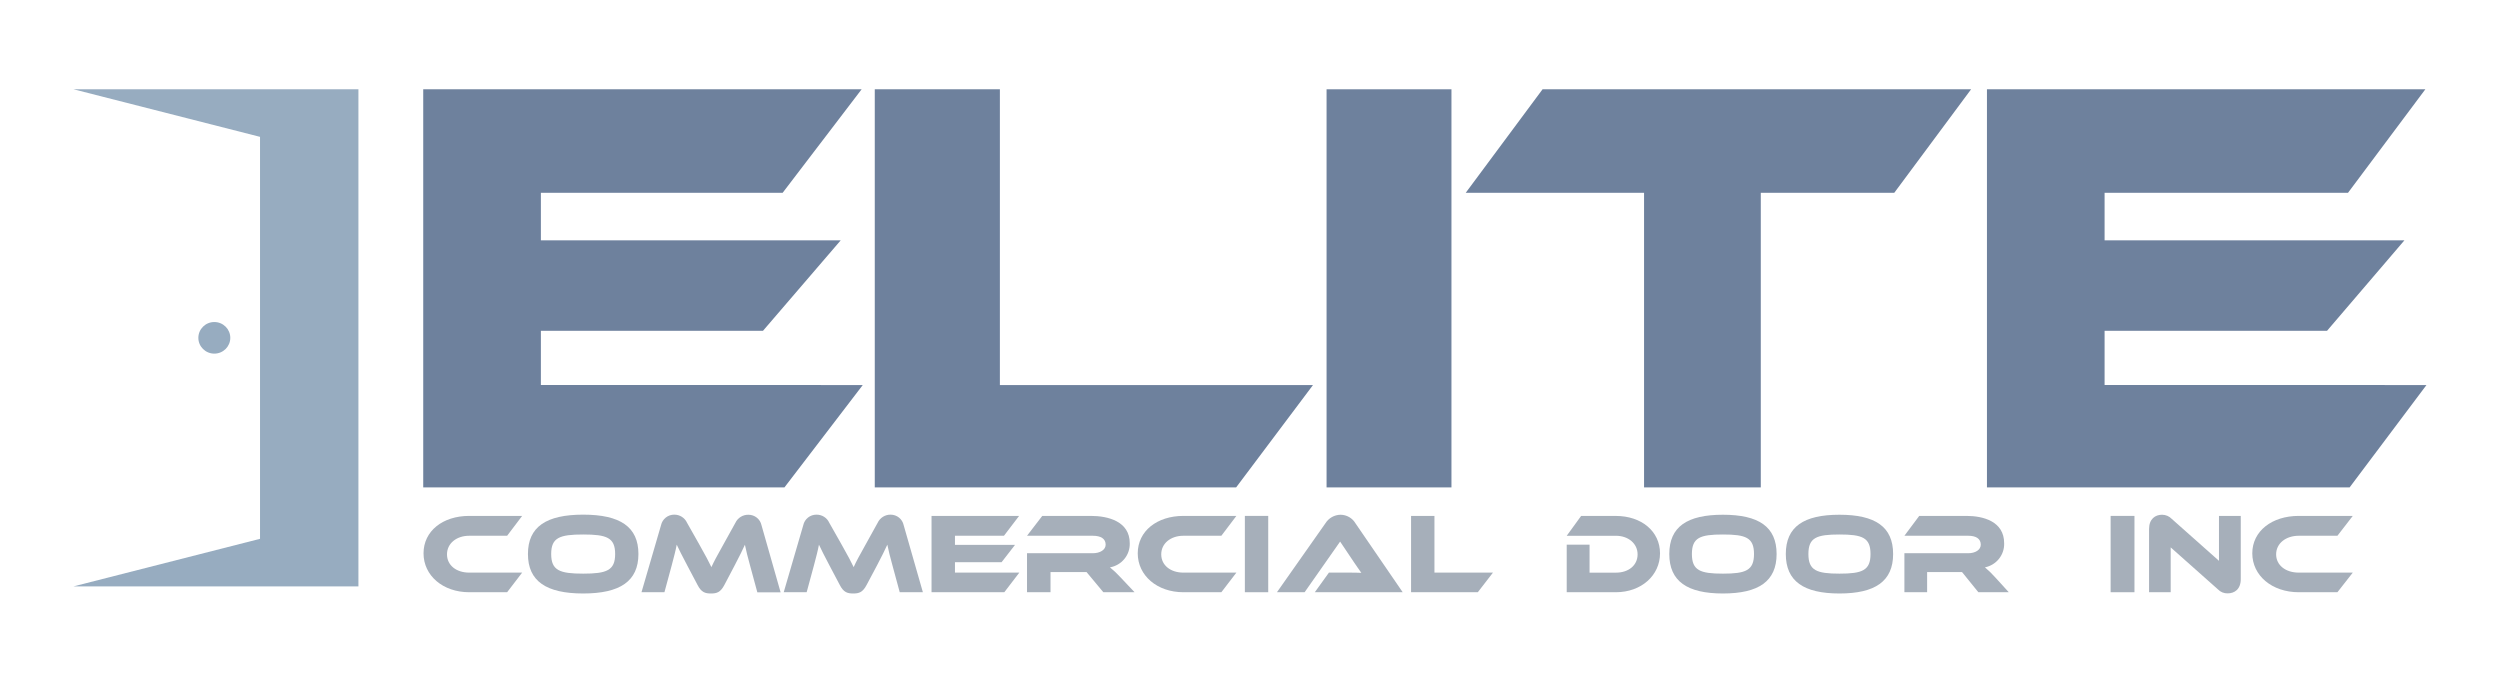
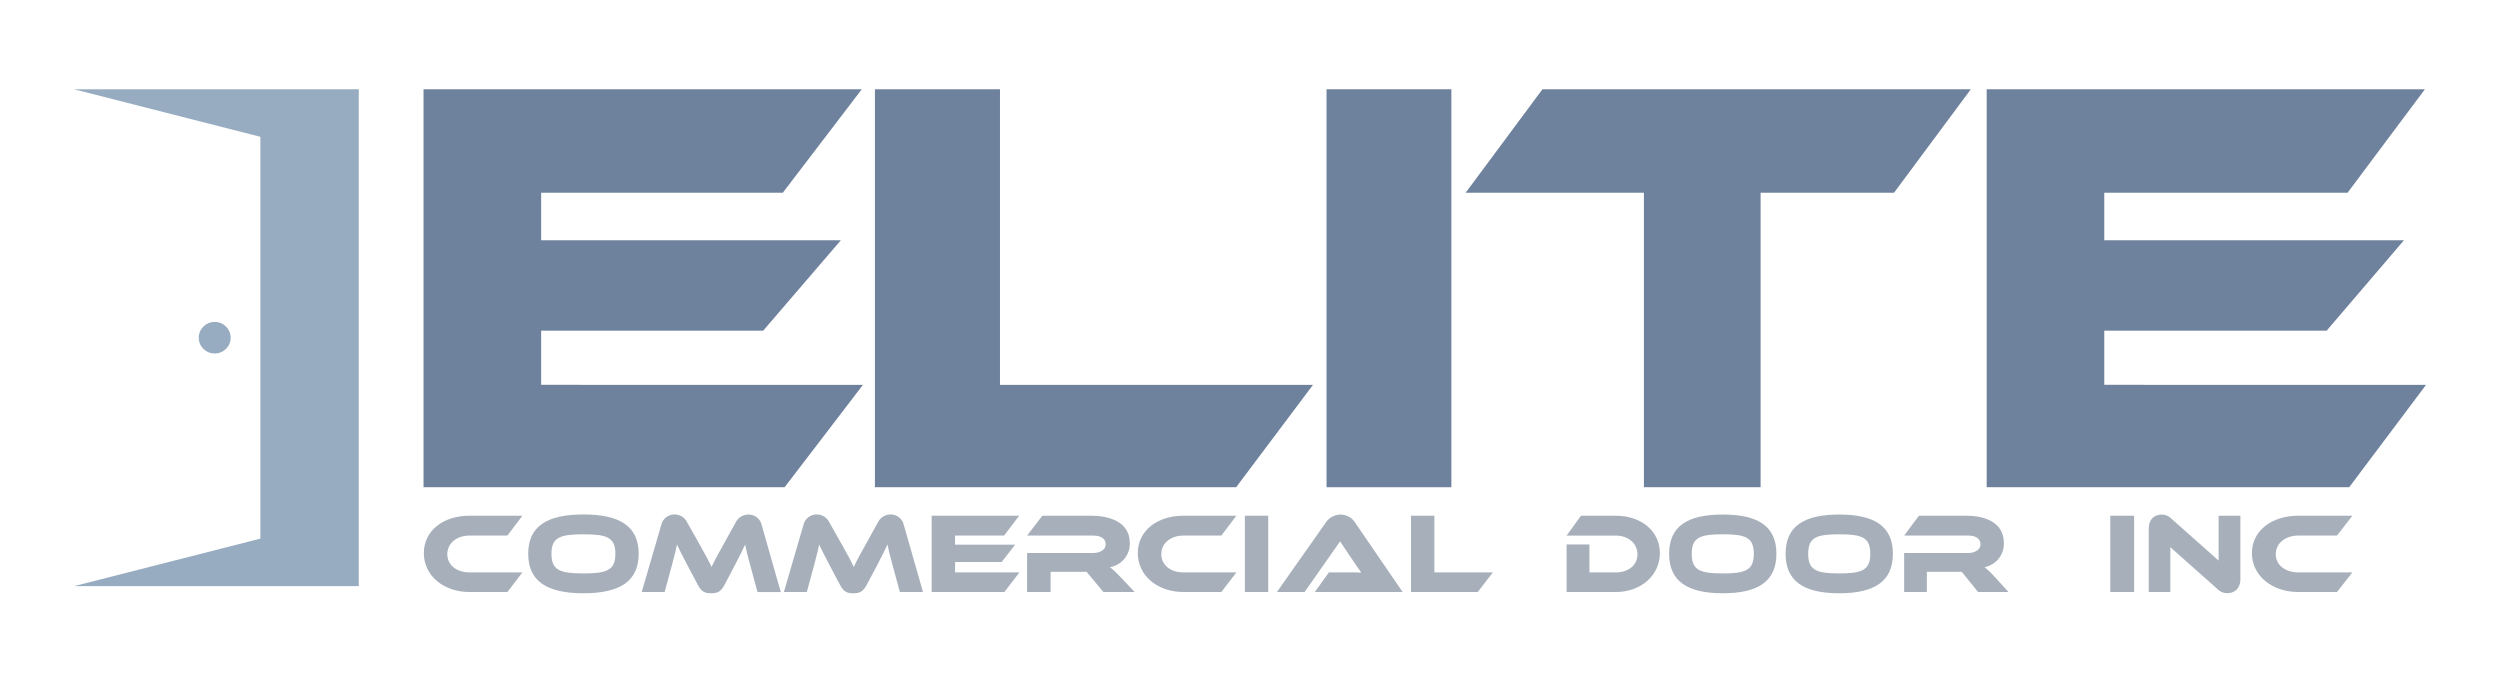
- <svg xmlns="http://www.w3.org/2000/svg" width="238" height="65" viewBox="0 0 238 65" fill="none">
+ <svg xmlns="http://www.w3.org/2000/svg" width="326" height="89" viewBox="0 0 238 65" fill="none">
  <path d="M20.403 33.666C21.243 33.666 21.924 32.993 21.924 32.162C21.924 31.331 21.243 30.657 20.403 30.657C19.564 30.657 18.883 31.331 18.883 32.162C18.883 32.993 19.564 33.666 20.403 33.666Z" fill="#97ACC0" />
  <path d="M7 8.5H34.122V55.823H7L24.754 51.296V13.028L7 8.5Z" fill="#97ACC0" />
  <path d="M231 36.656L223.684 46.401H189.158V8.5H230.893L223.528 18.357H200.357V22.882H228.899L221.532 31.494H200.357V36.649L231 36.656Z" fill="#6E819D" />
  <path d="M82.135 36.656L74.679 46.401H40.291V8.5H82.028L74.506 18.357H51.492V22.882H80.034L72.635 31.494H51.492V36.649L82.135 36.656Z" fill="#6E819D" />
  <path d="M124.997 36.656L117.68 46.401H83.278V8.5H95.189V36.656H124.997Z" fill="#6E819D" />
  <path d="M138.179 46.401H126.289V8.5H138.179V46.401Z" fill="#6E819D" />
  <path d="M187.649 8.5L180.332 18.357H167.627V46.401H156.514V18.357H139.535L146.852 8.5H187.649Z" fill="#6E819D" />
  <path d="M49.709 54.513L48.279 56.38H44.665C42.168 56.38 40.32 54.796 40.32 52.676C40.32 50.556 42.15 49.114 44.665 49.114H49.709L48.279 51.004H44.665C43.46 51.004 42.554 51.732 42.554 52.775C42.554 53.819 43.448 54.513 44.665 54.513H49.709Z" fill="#A6AFBA" />
  <path d="M60.778 52.742C60.778 55.339 59.015 56.5 55.519 56.5C52.023 56.5 50.26 55.339 50.26 52.742C50.26 50.144 52.014 48.994 55.519 48.994C59.024 48.994 60.778 50.146 60.778 52.742ZM58.562 52.742C58.562 51.178 57.755 50.884 55.519 50.884C53.282 50.884 52.473 51.178 52.473 52.742C52.473 54.305 53.28 54.611 55.519 54.611C57.757 54.611 58.562 54.305 58.562 52.742Z" fill="#A6AFBA" />
  <path d="M66.565 51.818C67.2 52.938 67.479 53.481 67.726 53.991C67.955 53.481 68.243 52.947 68.869 51.83L70.013 49.766C70.122 49.534 70.297 49.339 70.517 49.203C70.737 49.068 70.991 48.999 71.25 49.004C71.542 49.003 71.826 49.102 72.053 49.284C72.28 49.466 72.436 49.72 72.496 50.004L74.314 56.389H72.098L71.412 53.859C71.183 53.033 71.035 52.447 70.916 51.861C70.687 52.37 70.41 52.925 69.917 53.871L68.963 55.685C68.588 56.403 68.222 56.5 67.685 56.5C67.148 56.5 66.77 56.403 66.405 55.685L65.435 53.85C64.909 52.85 64.651 52.341 64.425 51.852C64.317 52.427 64.155 53.036 63.94 53.85L63.254 56.38H61.07L62.931 49.995C62.993 49.71 63.152 49.456 63.381 49.273C63.61 49.091 63.895 48.993 64.189 48.994C64.446 48.992 64.697 49.064 64.913 49.201C65.129 49.338 65.3 49.534 65.405 49.766L66.565 51.818Z" fill="#A6AFBA" />
  <path d="M80.107 51.818C80.743 52.938 81.022 53.481 81.269 53.991C81.497 53.481 81.785 52.947 82.412 51.83L83.555 49.766C83.663 49.534 83.836 49.338 84.054 49.201C84.272 49.064 84.525 48.992 84.783 48.995C85.075 48.994 85.359 49.093 85.586 49.275C85.813 49.457 85.969 49.711 86.029 49.995L87.858 56.38H85.654L84.968 53.85C84.739 53.024 84.591 52.438 84.474 51.852C84.246 52.361 83.966 52.916 83.473 53.862L82.503 55.685C82.128 56.403 81.762 56.5 81.225 56.5C80.688 56.5 80.311 56.403 79.945 55.685L78.975 53.85C78.449 52.85 78.191 52.341 77.965 51.852C77.857 52.427 77.695 53.036 77.48 53.85L76.794 56.38H74.61L76.472 49.995C76.533 49.71 76.692 49.456 76.921 49.273C77.15 49.091 77.435 48.993 77.729 48.995C77.986 48.992 78.238 49.063 78.454 49.2C78.67 49.337 78.841 49.534 78.945 49.766L80.107 51.818Z" fill="#A6AFBA" />
  <path d="M97.039 54.513L95.61 56.38H88.682V49.114H97.018L95.578 51.004H90.913V51.873H96.629L95.349 53.524H90.913V54.513H97.039Z" fill="#A6AFBA" />
  <path d="M108.011 56.38H105.039L103.438 54.459H100.009V56.38H97.772V52.667H104.033C104.719 52.667 105.258 52.35 105.258 51.852C105.258 51.286 104.801 51.004 104.033 51.004H97.772L99.224 49.114H103.85C105.485 49.114 107.552 49.635 107.552 51.71C107.57 52.254 107.39 52.786 107.044 53.209C106.698 53.632 106.209 53.918 105.668 54.013C106.028 54.306 106.366 54.625 106.678 54.968L108.011 56.38Z" fill="#A6AFBA" />
  <path d="M117.704 54.513L116.273 56.38H112.658C110.163 56.38 108.313 54.796 108.313 52.676C108.313 50.556 110.154 49.114 112.658 49.114H117.704L116.273 51.004H112.658C111.453 51.004 110.55 51.732 110.55 52.775C110.55 53.819 111.444 54.513 112.658 54.513H117.704Z" fill="#A6AFBA" />
  <path d="M120.735 56.38H118.511V49.114H120.735V56.38Z" fill="#A6AFBA" />
  <path d="M125.169 56.38L126.513 54.513H128.32C128.749 54.513 129.257 54.513 129.6 54.534C129.406 54.273 129.106 53.828 128.868 53.481L127.579 51.558L124.199 56.38H121.565L126.18 49.818C126.331 49.573 126.542 49.37 126.794 49.227C127.046 49.085 127.33 49.008 127.62 49.003C127.908 49.006 128.19 49.082 128.439 49.225C128.688 49.368 128.895 49.572 129.04 49.818L133.537 56.38H125.169Z" fill="#A6AFBA" />
  <path d="M142.13 54.513L140.687 56.38H134.333V49.114H136.56V54.513H142.13Z" fill="#A6AFBA" />
  <path d="M153.832 56.38H149.151V51.855H151.326V54.516H153.841C155.041 54.516 155.899 53.819 155.899 52.778C155.899 51.737 155.002 51.006 153.841 51.006H149.151L150.523 49.117H153.825C156.269 49.117 158.034 50.583 158.034 52.678C158.034 54.774 156.255 56.38 153.832 56.38Z" fill="#A6AFBA" />
  <path d="M169.133 52.742C169.133 55.339 167.42 56.5 164.025 56.5C160.63 56.5 158.917 55.339 158.917 52.742C158.917 50.144 160.62 49.003 164.025 49.003C167.429 49.003 169.133 50.146 169.133 52.742ZM166.981 52.742C166.981 51.178 166.197 50.884 164.025 50.884C161.853 50.884 161.069 51.178 161.069 52.742C161.069 54.305 161.853 54.611 164.025 54.611C166.197 54.611 166.981 54.305 166.981 52.742Z" fill="#A6AFBA" />
  <path d="M180.225 52.742C180.225 55.339 178.512 56.5 175.117 56.5C171.721 56.5 170.009 55.339 170.009 52.742C170.009 50.144 171.712 49.003 175.117 49.003C178.521 49.003 180.225 50.146 180.225 52.742ZM178.073 52.742C178.073 51.178 177.289 50.884 175.117 50.884C172.945 50.884 172.16 51.178 172.16 52.742C172.16 54.305 172.945 54.611 175.117 54.611C177.289 54.611 178.073 54.305 178.073 52.742Z" fill="#A6AFBA" />
  <path d="M191.234 56.38H188.339L186.784 54.459H183.462V56.38H181.299V52.667H187.379C188.046 52.667 188.57 52.35 188.57 51.852C188.57 51.286 188.112 51.004 187.379 51.004H181.299L182.71 49.114H187.2C188.801 49.114 190.795 49.635 190.795 51.71C190.815 52.246 190.643 52.772 190.307 53.194C189.972 53.616 189.497 53.906 188.965 54.013C189.317 54.307 189.645 54.626 189.949 54.968L191.234 56.38Z" fill="#A6AFBA" />
  <path d="M203.201 56.38H200.931V49.114H203.201V56.38Z" fill="#A6AFBA" />
  <path d="M211.148 56.108L206.649 52.112V56.38H204.591V50.361C204.591 49.395 205.183 49.003 205.832 49.003C206.004 49.003 206.173 49.038 206.331 49.105C206.488 49.172 206.63 49.271 206.747 49.395L211.247 53.391V49.114H213.321V55.131C213.321 56.099 212.728 56.489 212.07 56.489C211.898 56.493 211.727 56.462 211.568 56.396C211.409 56.331 211.266 56.233 211.148 56.108Z" fill="#A6AFBA" />
  <path d="M223.985 54.513L222.523 56.38H218.84C216.295 56.38 214.418 54.796 214.418 52.676C214.418 50.556 216.295 49.114 218.84 49.114H223.985L222.523 51.004H218.84C217.612 51.004 216.688 51.732 216.688 52.775C216.688 53.819 217.603 54.513 218.84 54.513H223.985Z" fill="#A6AFBA" />
</svg>
